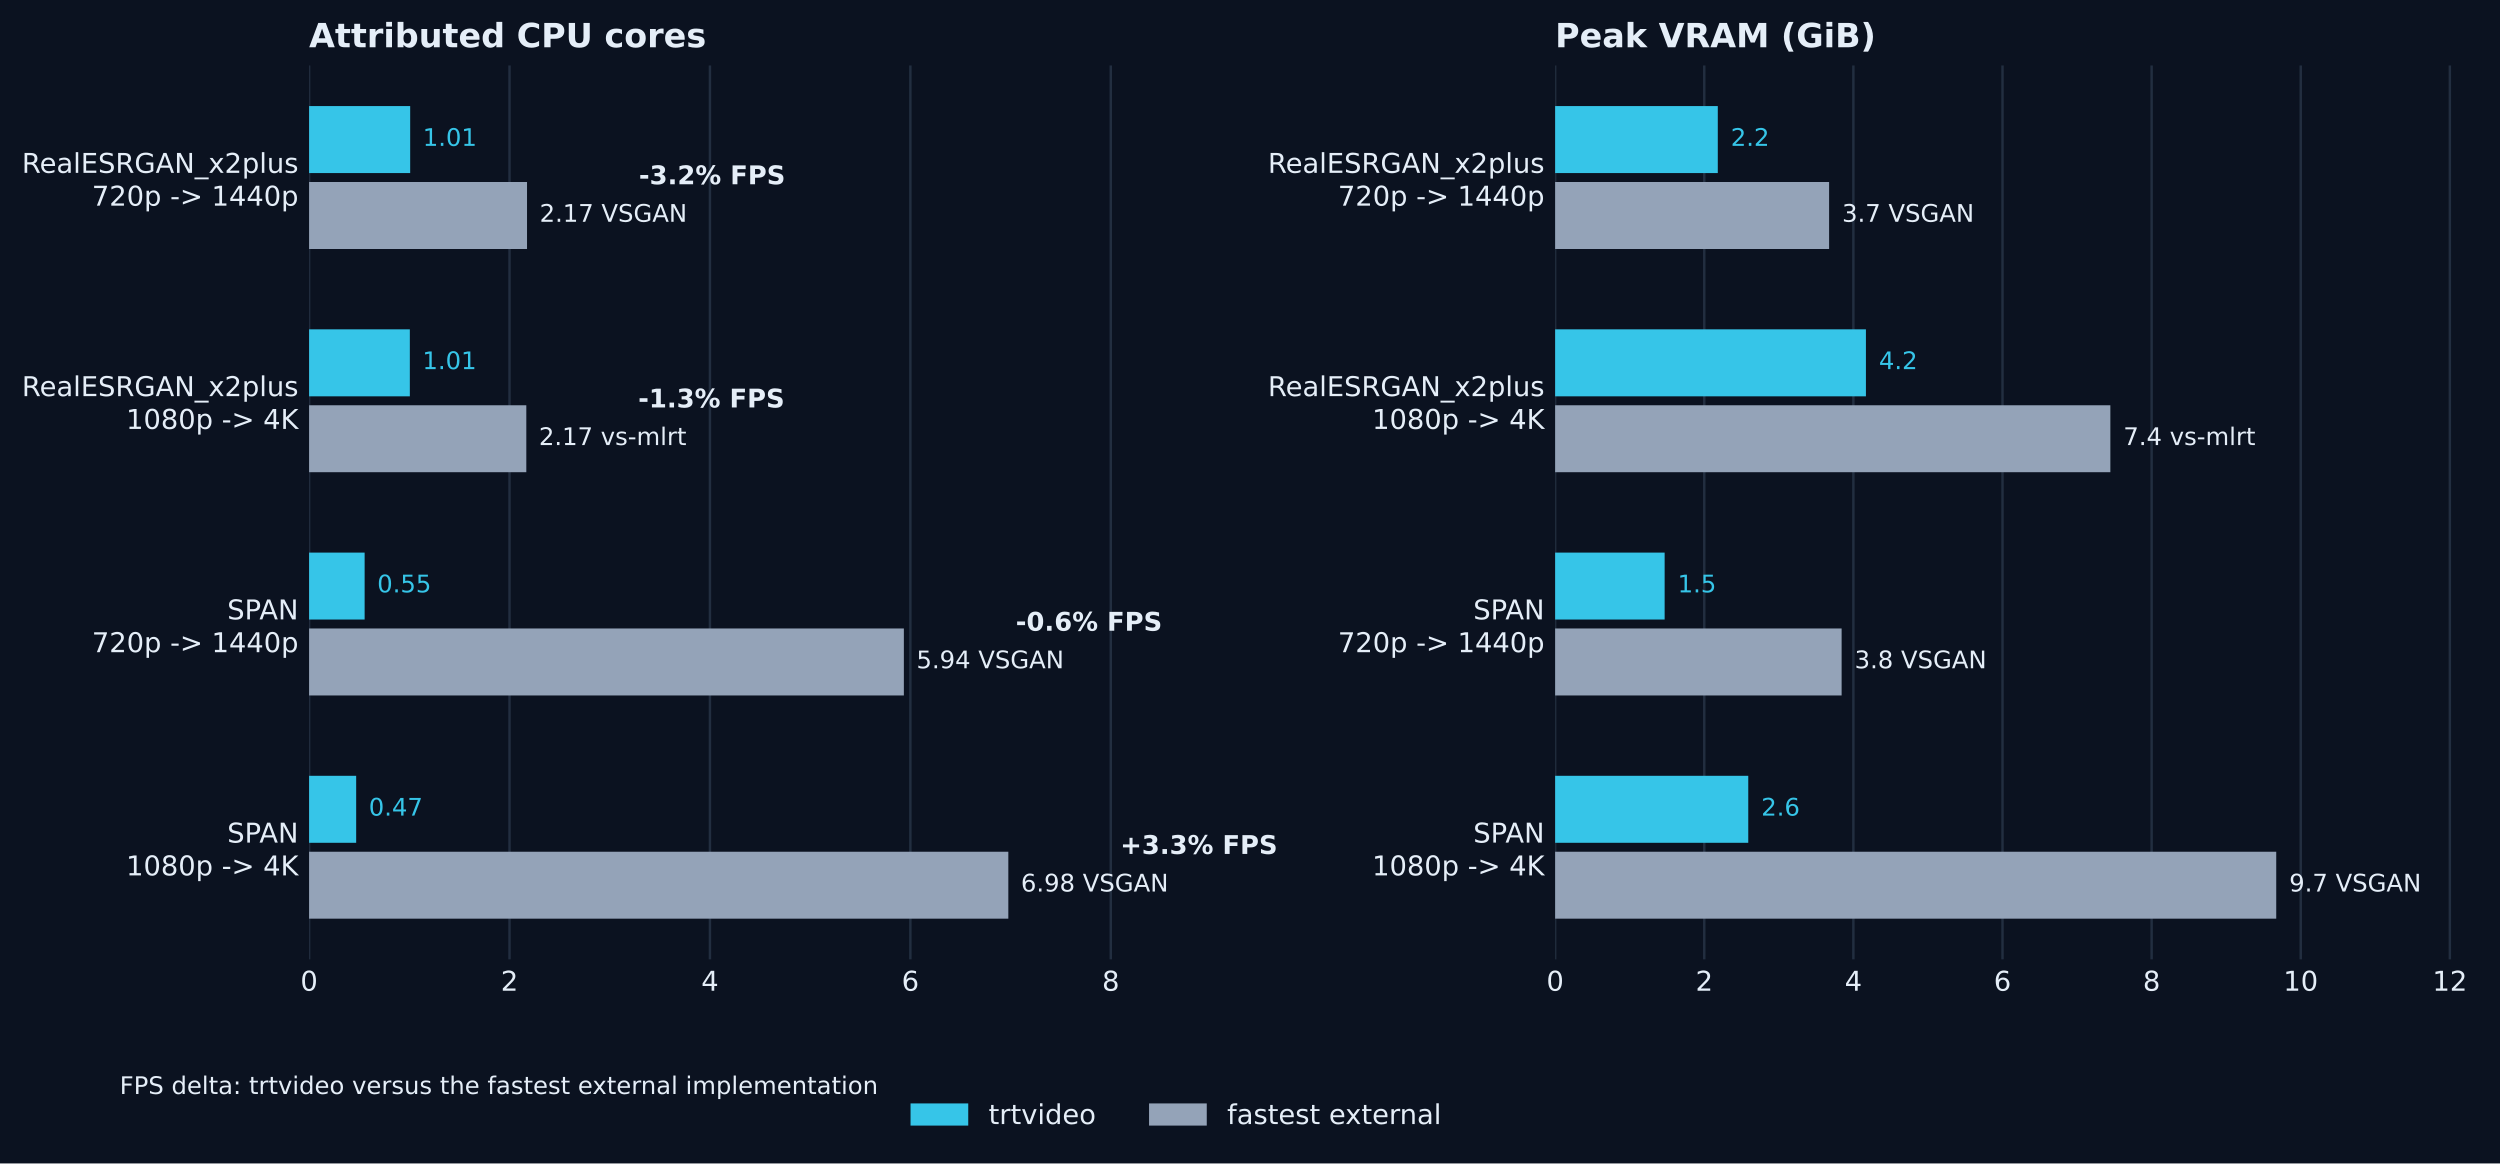
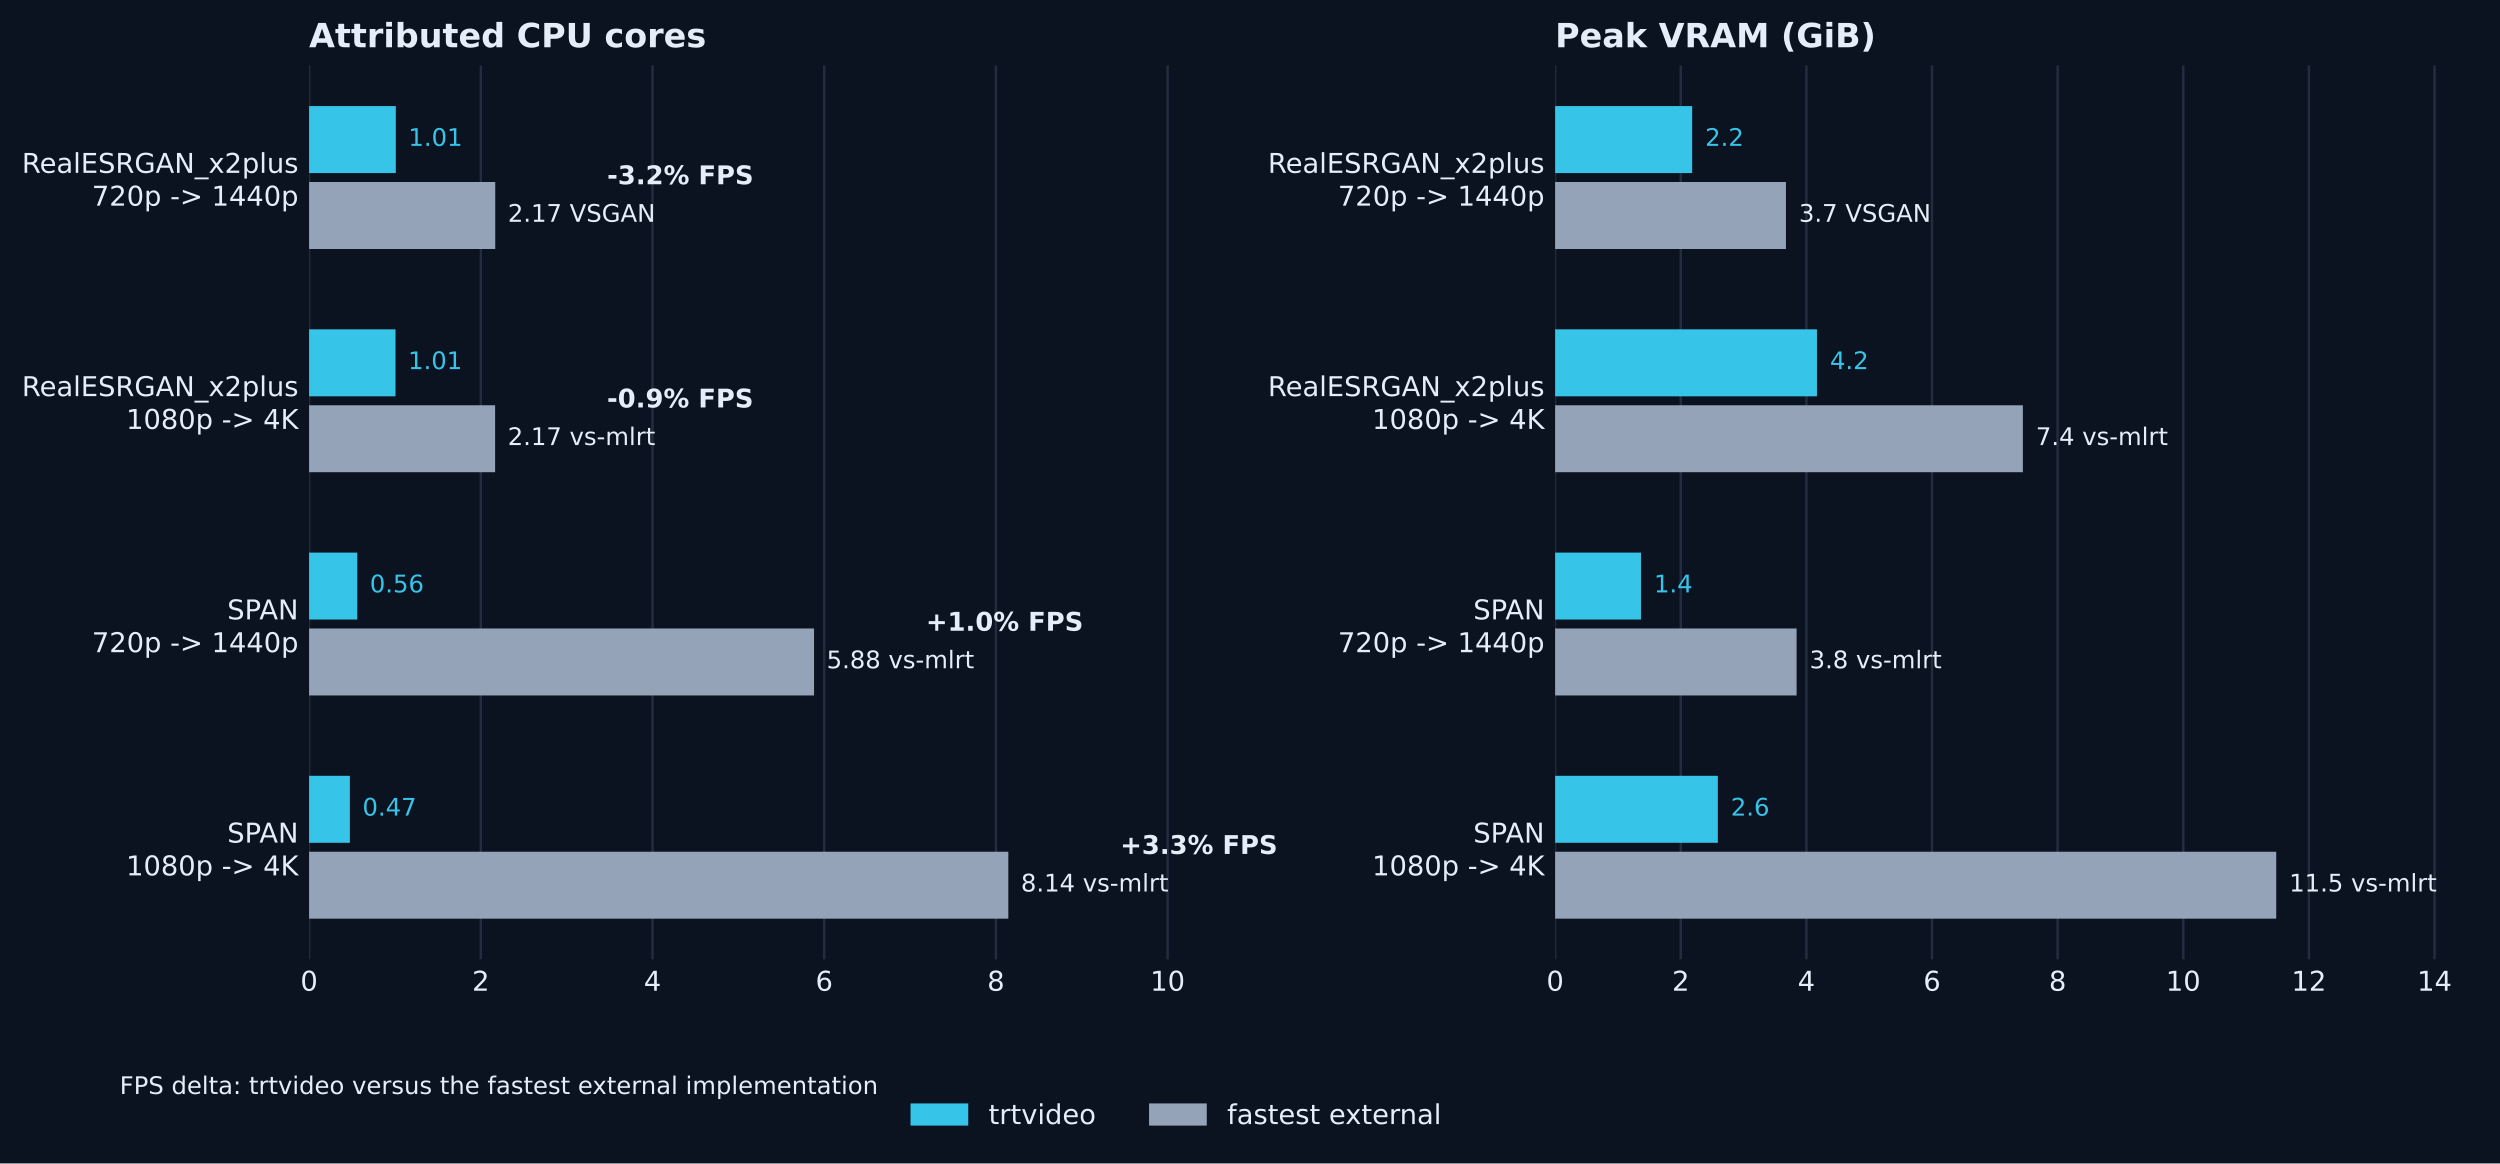
<svg xmlns="http://www.w3.org/2000/svg" width="823.22pt" height="383.106pt" viewBox="0 0 823.22 383.106" version="1.1">
  <defs>
    <style type="text/css">*{stroke-linejoin: round; stroke-linecap: butt}</style>
  </defs>
  <g id="figure_1">
    <g id="patch_1">
      <path d="M 0 383.106 L 823.22 383.106 L 823.22 0 L 0 0 z " style="fill: #0b1220" />
    </g>
    <g id="axes_1">
      <g id="patch_2">
        <path d="M 101.78 315.894 L 405.712 315.894 L 405.712 21.558 L 101.78 21.558 z " style="fill: #0b1220" />
      </g>
      <g id="matplotlib.axis_1">
        <g id="xtick_1">
          <g id="line2d_1">
            <path d="M 101.78 315.894 L 101.78 21.558 " clip-path="url(#pdbde17b072)" style="fill: none; stroke: #334155; stroke-opacity: 0.6; stroke-width: 0.8; stroke-linecap: square" />
          </g>
          <g id="line2d_2" />
          <g id="text_1">
            <text style="font-size: 9px; font-family: 'DejaVu Sans'; text-anchor: middle; fill: #e5eef8" x="101.78" y="326.232" transform="rotate(-0 101.78 326.2322)">0</text>
          </g>
        </g>
        <g id="xtick_2">
          <g id="line2d_3">
-             <path d="M 167.778 315.894 L 167.778 21.558 " clip-path="url(#pdbde17b072)" style="fill: none; stroke: #334155; stroke-opacity: 0.6; stroke-width: 0.8; stroke-linecap: square" />
+             <path d="M 158.321 315.894 L 158.321 21.558 " clip-path="url(#pdbde17b072)" style="fill: none; stroke: #334155; stroke-opacity: 0.6; stroke-width: 0.8; stroke-linecap: square" />
          </g>
          <g id="line2d_4" />
          <g id="text_2">
-             <text style="font-size: 9px; font-family: 'DejaVu Sans'; text-anchor: middle; fill: #e5eef8" x="167.778" y="326.232" transform="rotate(-0 167.7778 326.2322)">2</text>
+             <text style="font-size: 9px; font-family: 'DejaVu Sans'; text-anchor: middle; fill: #e5eef8" x="158.321" y="326.232" transform="rotate(-0 158.3211 326.2322)">2</text>
          </g>
        </g>
        <g id="xtick_3">
          <g id="line2d_5">
-             <path d="M 233.776 315.894 L 233.776 21.558 " clip-path="url(#pdbde17b072)" style="fill: none; stroke: #334155; stroke-opacity: 0.6; stroke-width: 0.8; stroke-linecap: square" />
+             <path d="M 214.862 315.894 L 214.862 21.558 " clip-path="url(#pdbde17b072)" style="fill: none; stroke: #334155; stroke-opacity: 0.6; stroke-width: 0.8; stroke-linecap: square" />
          </g>
          <g id="line2d_6" />
          <g id="text_3">
-             <text style="font-size: 9px; font-family: 'DejaVu Sans'; text-anchor: middle; fill: #e5eef8" x="233.776" y="326.232" transform="rotate(-0 233.7757 326.2322)">4</text>
+             <text style="font-size: 9px; font-family: 'DejaVu Sans'; text-anchor: middle; fill: #e5eef8" x="214.862" y="326.232" transform="rotate(-0 214.8622 326.2322)">4</text>
          </g>
        </g>
        <g id="xtick_4">
          <g id="line2d_7">
-             <path d="M 299.773 315.894 L 299.773 21.558 " clip-path="url(#pdbde17b072)" style="fill: none; stroke: #334155; stroke-opacity: 0.6; stroke-width: 0.8; stroke-linecap: square" />
+             <path d="M 271.403 315.894 L 271.403 21.558 " clip-path="url(#pdbde17b072)" style="fill: none; stroke: #334155; stroke-opacity: 0.6; stroke-width: 0.8; stroke-linecap: square" />
          </g>
          <g id="line2d_8" />
          <g id="text_4">
-             <text style="font-size: 9px; font-family: 'DejaVu Sans'; text-anchor: middle; fill: #e5eef8" x="299.773" y="326.232" transform="rotate(-0 299.7735 326.2322)">6</text>
+             <text style="font-size: 9px; font-family: 'DejaVu Sans'; text-anchor: middle; fill: #e5eef8" x="271.403" y="326.232" transform="rotate(-0 271.4033 326.2322)">6</text>
          </g>
        </g>
        <g id="xtick_5">
          <g id="line2d_9">
-             <path d="M 365.771 315.894 L 365.771 21.558 " clip-path="url(#pdbde17b072)" style="fill: none; stroke: #334155; stroke-opacity: 0.6; stroke-width: 0.8; stroke-linecap: square" />
+             <path d="M 327.944 315.894 L 327.944 21.558 " clip-path="url(#pdbde17b072)" style="fill: none; stroke: #334155; stroke-opacity: 0.6; stroke-width: 0.8; stroke-linecap: square" />
          </g>
          <g id="line2d_10" />
          <g id="text_5">
-             <text style="font-size: 9px; font-family: 'DejaVu Sans'; text-anchor: middle; fill: #e5eef8" x="365.771" y="326.232" transform="rotate(-0 365.7713 326.2322)">8</text>
+             <text style="font-size: 9px; font-family: 'DejaVu Sans'; text-anchor: middle; fill: #e5eef8" x="327.944" y="326.232" transform="rotate(-0 327.9444 326.2322)">8</text>
+           </g>
+         </g>
+         <g id="xtick_6">
+           <g id="line2d_11">
+             <path d="M 384.486 315.894 L 384.486 21.558 " clip-path="url(#pdbde17b072)" style="fill: none; stroke: #334155; stroke-opacity: 0.6; stroke-width: 0.8; stroke-linecap: square" />
+           </g>
+           <g id="line2d_12" />
+           <g id="text_6">
+             <text style="font-size: 9px; font-family: 'DejaVu Sans'; text-anchor: middle; fill: #e5eef8" x="384.486" y="326.232" transform="rotate(-0 384.4856 326.2322)">10</text>
          </g>
        </g>
      </g>
      <g id="matplotlib.axis_2">
        <g id="ytick_1">
-           <g id="line2d_11" />
-           <g id="text_6">
+           <g id="line2d_13" />
+           <g id="text_7">
            <text style="font-size: 9px; font-family: 'DejaVu Sans'; fill: #e5eef8" transform="translate(7.2 56.9294)">RealESRGAN_x2plus</text>
            <text style="font-size: 9px; font-family: 'DejaVu Sans'; fill: #e5eef8" transform="translate(30.25969 67.73116)">720p -&gt; 1440p</text>
          </g>
        </g>
        <g id="ytick_2">
-           <g id="line2d_12" />
-           <g id="text_7">
+           <g id="line2d_14" />
+           <g id="text_8">
            <text style="font-size: 9px; font-family: 'DejaVu Sans'; fill: #e5eef8" transform="translate(7.2 130.4399)">RealESRGAN_x2plus</text>
            <text style="font-size: 9px; font-family: 'DejaVu Sans'; fill: #e5eef8" transform="translate(41.52375 141.2417)">1080p -&gt; 4K</text>
          </g>
        </g>
        <g id="ytick_3">
-           <g id="line2d_13" />
-           <g id="text_8">
+           <g id="line2d_15" />
+           <g id="text_9">
            <text style="font-size: 9px; font-family: 'DejaVu Sans'; fill: #e5eef8" transform="translate(74.82516 203.95)">SPAN</text>
            <text style="font-size: 9px; font-family: 'DejaVu Sans'; fill: #e5eef8" transform="translate(30.25969 214.7518)">720p -&gt; 1440p</text>
          </g>
        </g>
        <g id="ytick_4">
-           <g id="line2d_14" />
-           <g id="text_9">
+           <g id="line2d_16" />
+           <g id="text_10">
            <text style="font-size: 9px; font-family: 'DejaVu Sans'; fill: #e5eef8" transform="translate(74.82516 277.4605)">SPAN</text>
            <text style="font-size: 9px; font-family: 'DejaVu Sans'; fill: #e5eef8" transform="translate(41.52375 288.2623)">1080p -&gt; 4K</text>
          </g>
        </g>
      </g>
      <g id="patch_3">
-         <path d="M 101.78 56.99 L 135.066 56.99 L 135.066 34.937 L 101.78 34.937 z " clip-path="url(#pdbde17b072)" style="fill: #36c5e8" />
+         <path d="M 101.78 56.99 L 130.337 56.99 L 130.337 34.937 L 101.78 34.937 z " clip-path="url(#pdbde17b072)" style="fill: #36c5e8" />
      </g>
      <g id="patch_4">
-         <path d="M 101.78 130.501 L 134.954 130.501 L 134.954 108.448 L 101.78 108.448 z " clip-path="url(#pdbde17b072)" style="fill: #36c5e8" />
+         <path d="M 101.78 130.501 L 130.235 130.501 L 130.235 108.448 L 101.78 108.448 z " clip-path="url(#pdbde17b072)" style="fill: #36c5e8" />
      </g>
      <g id="patch_5">
-         <path d="M 101.78 204.011 L 120.068 204.011 L 120.068 181.958 L 101.78 181.958 z " clip-path="url(#pdbde17b072)" style="fill: #36c5e8" />
+         <path d="M 101.78 204.011 L 117.635 204.011 L 117.635 181.958 L 101.78 181.958 z " clip-path="url(#pdbde17b072)" style="fill: #36c5e8" />
      </g>
      <g id="patch_6">
-         <path d="M 101.78 277.522 L 117.282 277.522 L 117.282 255.469 L 101.78 255.469 z " clip-path="url(#pdbde17b072)" style="fill: #36c5e8" />
+         <path d="M 101.78 277.522 L 115.208 277.522 L 115.208 255.469 L 101.78 255.469 z " clip-path="url(#pdbde17b072)" style="fill: #36c5e8" />
      </g>
      <g id="patch_7">
-         <path d="M 101.78 81.984 L 173.542 81.984 L 173.542 59.931 L 101.78 59.931 z " clip-path="url(#pdbde17b072)" style="fill: #94a3b8" />
+         <path d="M 101.78 81.984 L 163.08 81.984 L 163.08 59.931 L 101.78 59.931 z " clip-path="url(#pdbde17b072)" style="fill: #94a3b8" />
      </g>
      <g id="patch_8">
-         <path d="M 101.78 155.494 L 173.309 155.494 L 173.309 133.441 L 101.78 133.441 z " clip-path="url(#pdbde17b072)" style="fill: #94a3b8" />
+         <path d="M 101.78 155.494 L 163.038 155.494 L 163.038 133.441 L 101.78 133.441 z " clip-path="url(#pdbde17b072)" style="fill: #94a3b8" />
      </g>
      <g id="patch_9">
-         <path d="M 101.78 229.005 L 297.631 229.005 L 297.631 206.952 L 101.78 206.952 z " clip-path="url(#pdbde17b072)" style="fill: #94a3b8" />
+         <path d="M 101.78 229.005 L 268.056 229.005 L 268.056 206.952 L 101.78 206.952 z " clip-path="url(#pdbde17b072)" style="fill: #94a3b8" />
      </g>
      <g id="patch_10">
        <path d="M 101.78 302.515 L 332.031 302.515 L 332.031 280.462 L 101.78 280.462 z " clip-path="url(#pdbde17b072)" style="fill: #94a3b8" />
      </g>
-       <g id="text_10">
-         <text style="font-size: 8px; font-family: 'DejaVu Sans'; text-anchor: start; fill: #36c5e8" x="139.211" y="48.042" transform="rotate(-0 139.2108 48.04189)">1.01</text>
-       </g>
      <g id="text_11">
-         <text style="font-size: 8px; font-family: 'DejaVu Sans'; text-anchor: start; fill: #e5eef8" x="177.686" y="73.035" transform="rotate(-0 177.6865 73.03545)">2.17 VSGAN</text>
+         <text style="font-size: 8px; font-family: 'DejaVu Sans'; text-anchor: start; fill: #36c5e8" x="134.482" y="48.042" transform="rotate(-0 134.4816 48.04189)">1.01</text>
      </g>
      <g id="text_12">
-         <text style="font-weight: 700; font-size: 8.5px; font-family: 'DejaVu Sans'; text-anchor: start; fill: #e5eef8" x="210.382" y="60.669" transform="rotate(-0 210.3822 60.66855)">-3.2% FPS</text>
+         <text style="font-size: 8px; font-family: 'DejaVu Sans'; text-anchor: start; fill: #e5eef8" x="167.225" y="73.035" transform="rotate(-0 167.2245 73.03545)">2.17 VSGAN</text>
      </g>
      <g id="text_13">
-         <text style="font-size: 8px; font-family: 'DejaVu Sans'; text-anchor: start; fill: #36c5e8" x="139.098" y="121.552" transform="rotate(-0 139.0981 121.5524)">1.01</text>
+         <text style="font-weight: 700; font-size: 8.5px; font-family: 'DejaVu Sans'; text-anchor: start; fill: #e5eef8" x="199.92" y="60.669" transform="rotate(-0 199.9202 60.66855)">-3.2% FPS</text>
      </g>
      <g id="text_14">
-         <text style="font-size: 8px; font-family: 'DejaVu Sans'; text-anchor: start; fill: #e5eef8" x="177.453" y="146.546" transform="rotate(-0 177.4534 146.5463)">2.17 vs-mlrt</text>
+         <text style="font-size: 8px; font-family: 'DejaVu Sans'; text-anchor: start; fill: #36c5e8" x="134.38" y="121.552" transform="rotate(-0 134.3799 121.5524)">1.01</text>
      </g>
      <g id="text_15">
-         <text style="font-weight: 700; font-size: 8.5px; font-family: 'DejaVu Sans'; text-anchor: start; fill: #e5eef8" x="210.149" y="134.179" transform="rotate(-0 210.1491 134.179)">-1.3% FPS</text>
+         <text style="font-size: 8px; font-family: 'DejaVu Sans'; text-anchor: start; fill: #e5eef8" x="167.182" y="146.546" transform="rotate(-0 167.1824 146.5463)">2.17 vs-mlrt</text>
      </g>
      <g id="text_16">
-         <text style="font-size: 8px; font-family: 'DejaVu Sans'; text-anchor: start; fill: #36c5e8" x="124.213" y="195.063" transform="rotate(-0 124.2126 195.0629)">0.55</text>
+         <text style="font-weight: 700; font-size: 8.5px; font-family: 'DejaVu Sans'; text-anchor: start; fill: #e5eef8" x="199.878" y="134.179" transform="rotate(-0 199.8781 134.179)">-0.9% FPS</text>
      </g>
      <g id="text_17">
-         <text style="font-size: 8px; font-family: 'DejaVu Sans'; text-anchor: start; fill: #e5eef8" x="301.776" y="220.056" transform="rotate(-0 301.7757 220.0564)">5.94 VSGAN</text>
+         <text style="font-size: 8px; font-family: 'DejaVu Sans'; text-anchor: start; fill: #36c5e8" x="121.779" y="195.063" transform="rotate(-0 121.7794 195.0629)">0.56</text>
      </g>
      <g id="text_18">
-         <text style="font-weight: 700; font-size: 8.5px; font-family: 'DejaVu Sans'; text-anchor: start; fill: #e5eef8" x="334.471" y="207.69" transform="rotate(-0 334.4714 207.6895)">-0.6% FPS</text>
+         <text style="font-size: 8px; font-family: 'DejaVu Sans'; text-anchor: start; fill: #e5eef8" x="272.201" y="220.057" transform="rotate(-0 272.2009 220.0567)">5.88 vs-mlrt</text>
      </g>
      <g id="text_19">
-         <text style="font-size: 8px; font-family: 'DejaVu Sans'; text-anchor: start; fill: #36c5e8" x="121.426" y="268.573" transform="rotate(-0 121.4262 268.5734)">0.47</text>
+         <text style="font-weight: 700; font-size: 8.5px; font-family: 'DejaVu Sans'; text-anchor: start; fill: #e5eef8" x="304.897" y="207.69" transform="rotate(-0 304.8966 207.6895)">+1.0% FPS</text>
      </g>
      <g id="text_20">
-         <text style="font-size: 8px; font-family: 'DejaVu Sans'; text-anchor: start; fill: #e5eef8" x="336.176" y="293.567" transform="rotate(-0 336.176 293.5669)">6.98 VSGAN</text>
+         <text style="font-size: 8px; font-family: 'DejaVu Sans'; text-anchor: start; fill: #36c5e8" x="119.353" y="268.573" transform="rotate(-0 119.3525 268.5734)">0.47</text>
      </g>
      <g id="text_21">
+         <text style="font-size: 8px; font-family: 'DejaVu Sans'; text-anchor: start; fill: #e5eef8" x="336.176" y="293.567" transform="rotate(-0 336.176 293.5672)">8.14 vs-mlrt</text>
+       </g>
+       <g id="text_22">
        <text style="font-weight: 700; font-size: 8.5px; font-family: 'DejaVu Sans'; text-anchor: start; fill: #e5eef8" x="368.872" y="281.2" transform="rotate(-0 368.8717 281.2)">+3.3% FPS</text>
      </g>
-       <g id="text_22">
+       <g id="text_23">
        <text style="font-weight: 700; font-size: 11px; font-family: 'DejaVu Sans'; text-anchor: start; fill: #e5eef8" x="101.78" y="15.558" transform="rotate(-0 101.78 15.55828)">Attributed CPU cores</text>
      </g>
    </g>
    <g id="axes_2">
      <g id="patch_11">
        <path d="M 512.088 315.894 L 816.02 315.894 L 816.02 21.558 L 512.088 21.558 z " style="fill: #0b1220" />
      </g>
      <g id="matplotlib.axis_3">
-         <g id="xtick_6">
-           <g id="line2d_15">
-             <path d="M 512.088 315.894 L 512.088 21.558 " clip-path="url(#pe8ae58c68a)" style="fill: none; stroke: #334155; stroke-opacity: 0.6; stroke-width: 0.8; stroke-linecap: square" />
-           </g>
-           <g id="line2d_16" />
-           <g id="text_23">
-             <text style="font-size: 9px; font-family: 'DejaVu Sans'; text-anchor: middle; fill: #e5eef8" x="512.088" y="326.232" transform="rotate(-0 512.0881 326.2322)">0</text>
-           </g>
-         </g>
        <g id="xtick_7">
          <g id="line2d_17">
-             <path d="M 561.192 315.894 L 561.192 21.558 " clip-path="url(#pe8ae58c68a)" style="fill: none; stroke: #334155; stroke-opacity: 0.6; stroke-width: 0.8; stroke-linecap: square" />
+             <path d="M 512.088 315.894 L 512.088 21.558 " clip-path="url(#pe8ae58c68a)" style="fill: none; stroke: #334155; stroke-opacity: 0.6; stroke-width: 0.8; stroke-linecap: square" />
          </g>
          <g id="line2d_18" />
          <g id="text_24">
-             <text style="font-size: 9px; font-family: 'DejaVu Sans'; text-anchor: middle; fill: #e5eef8" x="561.192" y="326.232" transform="rotate(-0 561.192 326.2322)">2</text>
+             <text style="font-size: 9px; font-family: 'DejaVu Sans'; text-anchor: middle; fill: #e5eef8" x="512.088" y="326.232" transform="rotate(-0 512.0881 326.2322)">0</text>
          </g>
        </g>
        <g id="xtick_8">
          <g id="line2d_19">
-             <path d="M 610.296 315.894 L 610.296 21.558 " clip-path="url(#pe8ae58c68a)" style="fill: none; stroke: #334155; stroke-opacity: 0.6; stroke-width: 0.8; stroke-linecap: square" />
+             <path d="M 553.456 315.894 L 553.456 21.558 " clip-path="url(#pe8ae58c68a)" style="fill: none; stroke: #334155; stroke-opacity: 0.6; stroke-width: 0.8; stroke-linecap: square" />
          </g>
          <g id="line2d_20" />
          <g id="text_25">
-             <text style="font-size: 9px; font-family: 'DejaVu Sans'; text-anchor: middle; fill: #e5eef8" x="610.296" y="326.232" transform="rotate(-0 610.2958 326.2322)">4</text>
+             <text style="font-size: 9px; font-family: 'DejaVu Sans'; text-anchor: middle; fill: #e5eef8" x="553.456" y="326.232" transform="rotate(-0 553.4559 326.2322)">2</text>
          </g>
        </g>
        <g id="xtick_9">
          <g id="line2d_21">
-             <path d="M 659.4 315.894 L 659.4 21.558 " clip-path="url(#pe8ae58c68a)" style="fill: none; stroke: #334155; stroke-opacity: 0.6; stroke-width: 0.8; stroke-linecap: square" />
+             <path d="M 594.824 315.894 L 594.824 21.558 " clip-path="url(#pe8ae58c68a)" style="fill: none; stroke: #334155; stroke-opacity: 0.6; stroke-width: 0.8; stroke-linecap: square" />
          </g>
          <g id="line2d_22" />
          <g id="text_26">
-             <text style="font-size: 9px; font-family: 'DejaVu Sans'; text-anchor: middle; fill: #e5eef8" x="659.4" y="326.232" transform="rotate(-0 659.3997 326.2322)">6</text>
+             <text style="font-size: 9px; font-family: 'DejaVu Sans'; text-anchor: middle; fill: #e5eef8" x="594.824" y="326.232" transform="rotate(-0 594.8236 326.2322)">4</text>
          </g>
        </g>
        <g id="xtick_10">
          <g id="line2d_23">
-             <path d="M 708.504 315.894 L 708.504 21.558 " clip-path="url(#pe8ae58c68a)" style="fill: none; stroke: #334155; stroke-opacity: 0.6; stroke-width: 0.8; stroke-linecap: square" />
+             <path d="M 636.191 315.894 L 636.191 21.558 " clip-path="url(#pe8ae58c68a)" style="fill: none; stroke: #334155; stroke-opacity: 0.6; stroke-width: 0.8; stroke-linecap: square" />
          </g>
          <g id="line2d_24" />
          <g id="text_27">
-             <text style="font-size: 9px; font-family: 'DejaVu Sans'; text-anchor: middle; fill: #e5eef8" x="708.504" y="326.232" transform="rotate(-0 708.5036 326.2322)">8</text>
+             <text style="font-size: 9px; font-family: 'DejaVu Sans'; text-anchor: middle; fill: #e5eef8" x="636.191" y="326.232" transform="rotate(-0 636.1914 326.2322)">6</text>
          </g>
        </g>
        <g id="xtick_11">
          <g id="line2d_25">
-             <path d="M 757.607 315.894 L 757.607 21.558 " clip-path="url(#pe8ae58c68a)" style="fill: none; stroke: #334155; stroke-opacity: 0.6; stroke-width: 0.8; stroke-linecap: square" />
+             <path d="M 677.559 315.894 L 677.559 21.558 " clip-path="url(#pe8ae58c68a)" style="fill: none; stroke: #334155; stroke-opacity: 0.6; stroke-width: 0.8; stroke-linecap: square" />
          </g>
          <g id="line2d_26" />
          <g id="text_28">
-             <text style="font-size: 9px; font-family: 'DejaVu Sans'; text-anchor: middle; fill: #e5eef8" x="757.607" y="326.232" transform="rotate(-0 757.6075 326.2322)">10</text>
+             <text style="font-size: 9px; font-family: 'DejaVu Sans'; text-anchor: middle; fill: #e5eef8" x="677.559" y="326.232" transform="rotate(-0 677.5592 326.2322)">8</text>
          </g>
        </g>
        <g id="xtick_12">
          <g id="line2d_27">
-             <path d="M 806.711 315.894 L 806.711 21.558 " clip-path="url(#pe8ae58c68a)" style="fill: none; stroke: #334155; stroke-opacity: 0.6; stroke-width: 0.8; stroke-linecap: square" />
+             <path d="M 718.927 315.894 L 718.927 21.558 " clip-path="url(#pe8ae58c68a)" style="fill: none; stroke: #334155; stroke-opacity: 0.6; stroke-width: 0.8; stroke-linecap: square" />
          </g>
          <g id="line2d_28" />
          <g id="text_29">
-             <text style="font-size: 9px; font-family: 'DejaVu Sans'; text-anchor: middle; fill: #e5eef8" x="806.711" y="326.232" transform="rotate(-0 806.7114 326.2322)">12</text>
+             <text style="font-size: 9px; font-family: 'DejaVu Sans'; text-anchor: middle; fill: #e5eef8" x="718.927" y="326.232" transform="rotate(-0 718.9269 326.2322)">10</text>
+           </g>
+         </g>
+         <g id="xtick_13">
+           <g id="line2d_29">
+             <path d="M 760.295 315.894 L 760.295 21.558 " clip-path="url(#pe8ae58c68a)" style="fill: none; stroke: #334155; stroke-opacity: 0.6; stroke-width: 0.8; stroke-linecap: square" />
+           </g>
+           <g id="line2d_30" />
+           <g id="text_30">
+             <text style="font-size: 9px; font-family: 'DejaVu Sans'; text-anchor: middle; fill: #e5eef8" x="760.295" y="326.232" transform="rotate(-0 760.2947 326.2322)">12</text>
+           </g>
+         </g>
+         <g id="xtick_14">
+           <g id="line2d_31">
+             <path d="M 801.662 315.894 L 801.662 21.558 " clip-path="url(#pe8ae58c68a)" style="fill: none; stroke: #334155; stroke-opacity: 0.6; stroke-width: 0.8; stroke-linecap: square" />
+           </g>
+           <g id="line2d_32" />
+           <g id="text_31">
+             <text style="font-size: 9px; font-family: 'DejaVu Sans'; text-anchor: middle; fill: #e5eef8" x="801.662" y="326.232" transform="rotate(-0 801.6625 326.2322)">14</text>
          </g>
        </g>
      </g>
      <g id="matplotlib.axis_4">
        <g id="ytick_5">
-           <g id="line2d_29" />
-           <g id="text_30">
+           <g id="line2d_33" />
+           <g id="text_32">
            <text style="font-size: 9px; font-family: 'DejaVu Sans'; fill: #e5eef8" transform="translate(417.5081 56.9294)">RealESRGAN_x2plus</text>
            <text style="font-size: 9px; font-family: 'DejaVu Sans'; fill: #e5eef8" transform="translate(440.5678 67.73116)">720p -&gt; 1440p</text>
          </g>
        </g>
        <g id="ytick_6">
-           <g id="line2d_30" />
-           <g id="text_31">
+           <g id="line2d_34" />
+           <g id="text_33">
            <text style="font-size: 9px; font-family: 'DejaVu Sans'; fill: #e5eef8" transform="translate(417.5081 130.4399)">RealESRGAN_x2plus</text>
            <text style="font-size: 9px; font-family: 'DejaVu Sans'; fill: #e5eef8" transform="translate(451.8318 141.2417)">1080p -&gt; 4K</text>
          </g>
        </g>
        <g id="ytick_7">
-           <g id="line2d_31" />
-           <g id="text_32">
+           <g id="line2d_35" />
+           <g id="text_34">
            <text style="font-size: 9px; font-family: 'DejaVu Sans'; fill: #e5eef8" transform="translate(485.1332 203.95)">SPAN</text>
            <text style="font-size: 9px; font-family: 'DejaVu Sans'; fill: #e5eef8" transform="translate(440.5678 214.7518)">720p -&gt; 1440p</text>
          </g>
        </g>
        <g id="ytick_8">
-           <g id="line2d_32" />
-           <g id="text_33">
+           <g id="line2d_36" />
+           <g id="text_35">
            <text style="font-size: 9px; font-family: 'DejaVu Sans'; fill: #e5eef8" transform="translate(485.1332 277.4605)">SPAN</text>
            <text style="font-size: 9px; font-family: 'DejaVu Sans'; fill: #e5eef8" transform="translate(451.8318 288.2623)">1080p -&gt; 4K</text>
          </g>
        </g>
      </g>
      <g id="patch_12">
-         <path d="M 512.088 56.99 L 565.649 56.99 L 565.649 34.937 L 512.088 34.937 z " clip-path="url(#pe8ae58c68a)" style="fill: #36c5e8" />
+         <path d="M 512.088 56.99 L 557.21 56.99 L 557.21 34.937 L 512.088 34.937 z " clip-path="url(#pe8ae58c68a)" style="fill: #36c5e8" />
      </g>
      <g id="patch_13">
-         <path d="M 512.088 130.501 L 614.427 130.501 L 614.427 108.448 L 512.088 108.448 z " clip-path="url(#pe8ae58c68a)" style="fill: #36c5e8" />
+         <path d="M 512.088 130.501 L 598.304 130.501 L 598.304 108.448 L 512.088 108.448 z " clip-path="url(#pe8ae58c68a)" style="fill: #36c5e8" />
      </g>
      <g id="patch_14">
-         <path d="M 512.088 204.011 L 548.146 204.011 L 548.146 181.958 L 512.088 181.958 z " clip-path="url(#pe8ae58c68a)" style="fill: #36c5e8" />
+         <path d="M 512.088 204.011 L 540.358 204.011 L 540.358 181.958 L 512.088 181.958 z " clip-path="url(#pe8ae58c68a)" style="fill: #36c5e8" />
      </g>
      <g id="patch_15">
-         <path d="M 512.088 277.522 L 575.681 277.522 L 575.681 255.469 L 512.088 255.469 z " clip-path="url(#pe8ae58c68a)" style="fill: #36c5e8" />
+         <path d="M 512.088 277.522 L 565.662 277.522 L 565.662 255.469 L 512.088 255.469 z " clip-path="url(#pe8ae58c68a)" style="fill: #36c5e8" />
      </g>
      <g id="patch_16">
-         <path d="M 512.088 81.984 L 602.301 81.984 L 602.301 59.931 L 512.088 59.931 z " clip-path="url(#pe8ae58c68a)" style="fill: #94a3b8" />
+         <path d="M 512.088 81.984 L 588.088 81.984 L 588.088 59.931 L 512.088 59.931 z " clip-path="url(#pe8ae58c68a)" style="fill: #94a3b8" />
      </g>
      <g id="patch_17">
-         <path d="M 512.088 155.494 L 694.916 155.494 L 694.916 133.441 L 512.088 133.441 z " clip-path="url(#pe8ae58c68a)" style="fill: #94a3b8" />
+         <path d="M 512.088 155.494 L 666.113 155.494 L 666.113 133.441 L 512.088 133.441 z " clip-path="url(#pe8ae58c68a)" style="fill: #94a3b8" />
      </g>
      <g id="patch_18">
-         <path d="M 512.088 229.005 L 606.425 229.005 L 606.425 206.952 L 512.088 206.952 z " clip-path="url(#pe8ae58c68a)" style="fill: #94a3b8" />
+         <path d="M 512.088 229.005 L 591.603 229.005 L 591.603 206.952 L 512.088 206.952 z " clip-path="url(#pe8ae58c68a)" style="fill: #94a3b8" />
      </g>
      <g id="patch_19">
        <path d="M 512.088 302.515 L 749.535 302.515 L 749.535 280.462 L 512.088 280.462 z " clip-path="url(#pe8ae58c68a)" style="fill: #94a3b8" />
      </g>
-       <g id="text_34">
-         <text style="font-size: 8px; font-family: 'DejaVu Sans'; text-anchor: start; fill: #36c5e8" x="569.923" y="48.042" transform="rotate(-0 569.9226 48.04189)">2.2</text>
-       </g>
-       <g id="text_35">
-         <text style="font-size: 8px; font-family: 'DejaVu Sans'; text-anchor: start; fill: #e5eef8" x="606.575" y="73.035" transform="rotate(-0 606.5752 73.03545)">3.7 VSGAN</text>
-       </g>
      <g id="text_36">
-         <text style="font-size: 8px; font-family: 'DejaVu Sans'; text-anchor: start; fill: #36c5e8" x="618.701" y="121.552" transform="rotate(-0 618.7013 121.5524)">4.2</text>
+         <text style="font-size: 8px; font-family: 'DejaVu Sans'; text-anchor: start; fill: #36c5e8" x="561.484" y="48.042" transform="rotate(-0 561.4844 48.04189)">2.2</text>
      </g>
      <g id="text_37">
-         <text style="font-size: 8px; font-family: 'DejaVu Sans'; text-anchor: start; fill: #e5eef8" x="699.19" y="146.546" transform="rotate(-0 699.1905 146.5463)">7.4 vs-mlrt</text>
+         <text style="font-size: 8px; font-family: 'DejaVu Sans'; text-anchor: start; fill: #e5eef8" x="592.363" y="73.035" transform="rotate(-0 592.3625 73.03545)">3.7 VSGAN</text>
      </g>
      <g id="text_38">
-         <text style="font-size: 8px; font-family: 'DejaVu Sans'; text-anchor: start; fill: #36c5e8" x="552.42" y="195.063" transform="rotate(-0 552.4198 195.0629)">1.5</text>
+         <text style="font-size: 8px; font-family: 'DejaVu Sans'; text-anchor: start; fill: #36c5e8" x="602.578" y="121.552" transform="rotate(-0 602.5782 121.5524)">4.2</text>
      </g>
      <g id="text_39">
-         <text style="font-size: 8px; font-family: 'DejaVu Sans'; text-anchor: start; fill: #e5eef8" x="610.699" y="220.056" transform="rotate(-0 610.6992 220.0564)">3.8 VSGAN</text>
+         <text style="font-size: 8px; font-family: 'DejaVu Sans'; text-anchor: start; fill: #e5eef8" x="670.387" y="146.546" transform="rotate(-0 670.3866 146.5463)">7.4 vs-mlrt</text>
      </g>
      <g id="text_40">
-         <text style="font-size: 8px; font-family: 'DejaVu Sans'; text-anchor: start; fill: #36c5e8" x="579.955" y="268.573" transform="rotate(-0 579.9553 268.5734)">2.6</text>
+         <text style="font-size: 8px; font-family: 'DejaVu Sans'; text-anchor: start; fill: #36c5e8" x="544.632" y="195.063" transform="rotate(-0 544.632 195.0629)">1.4</text>
      </g>
      <g id="text_41">
-         <text style="font-size: 8px; font-family: 'DejaVu Sans'; text-anchor: start; fill: #e5eef8" x="753.809" y="293.567" transform="rotate(-0 753.8089 293.5669)">9.7 VSGAN</text>
+         <text style="font-size: 8px; font-family: 'DejaVu Sans'; text-anchor: start; fill: #e5eef8" x="595.877" y="220.057" transform="rotate(-0 595.8772 220.0567)">3.8 vs-mlrt</text>
      </g>
      <g id="text_42">
+         <text style="font-size: 8px; font-family: 'DejaVu Sans'; text-anchor: start; fill: #36c5e8" x="569.936" y="268.573" transform="rotate(-0 569.9365 268.5734)">2.6</text>
+       </g>
+       <g id="text_43">
+         <text style="font-size: 8px; font-family: 'DejaVu Sans'; text-anchor: start; fill: #e5eef8" x="753.809" y="293.567" transform="rotate(-0 753.8089 293.5672)">11.5 vs-mlrt</text>
+       </g>
+       <g id="text_44">
        <text style="font-weight: 700; font-size: 11px; font-family: 'DejaVu Sans'; text-anchor: start; fill: #e5eef8" x="512.088" y="15.558" transform="rotate(-0 512.0881 15.55828)">Peak VRAM (GiB)</text>
      </g>
    </g>
-     <g id="text_43">
+     <g id="text_45">
      <text style="font-size: 8px; font-family: 'DejaVu Sans'; text-anchor: middle; fill: #e5eef8" x="164.276" y="360.246" transform="rotate(-0 164.276 360.2463)">FPS delta: trtvideo versus the fastest external implementation</text>
    </g>
    <g id="legend_1">
      <g id="patch_20">
        <path d="M 300.33 370.144 L 318.33 370.144 L 318.33 363.844 L 300.33 363.844 z " style="fill: #36c5e8; stroke: #36c5e8; stroke-linejoin: miter" />
      </g>
-       <g id="text_44">
+       <g id="text_46">
        <text style="font-size: 9px; font-family: 'DejaVu Sans'; text-anchor: start; fill: #e5eef8" x="325.53" y="370.144" transform="rotate(-0 325.53 370.1442)">trtvideo</text>
      </g>
      <g id="patch_21">
        <path d="M 378.872 370.144 L 396.872 370.144 L 396.872 363.844 L 378.872 363.844 z " style="fill: #94a3b8; stroke: #94a3b8; stroke-linejoin: miter" />
      </g>
-       <g id="text_45">
+       <g id="text_47">
        <text style="font-size: 9px; font-family: 'DejaVu Sans'; text-anchor: start; fill: #e5eef8" x="404.072" y="370.144" transform="rotate(-0 404.0719 370.1442)">fastest external</text>
      </g>
    </g>
  </g>
  <defs>
    <clipPath id="pdbde17b072">
      <rect x="101.78" y="21.558" width="303.932" height="294.336" />
    </clipPath>
    <clipPath id="pe8ae58c68a">
      <rect x="512.088" y="21.558" width="303.932" height="294.336" />
    </clipPath>
  </defs>
</svg>
